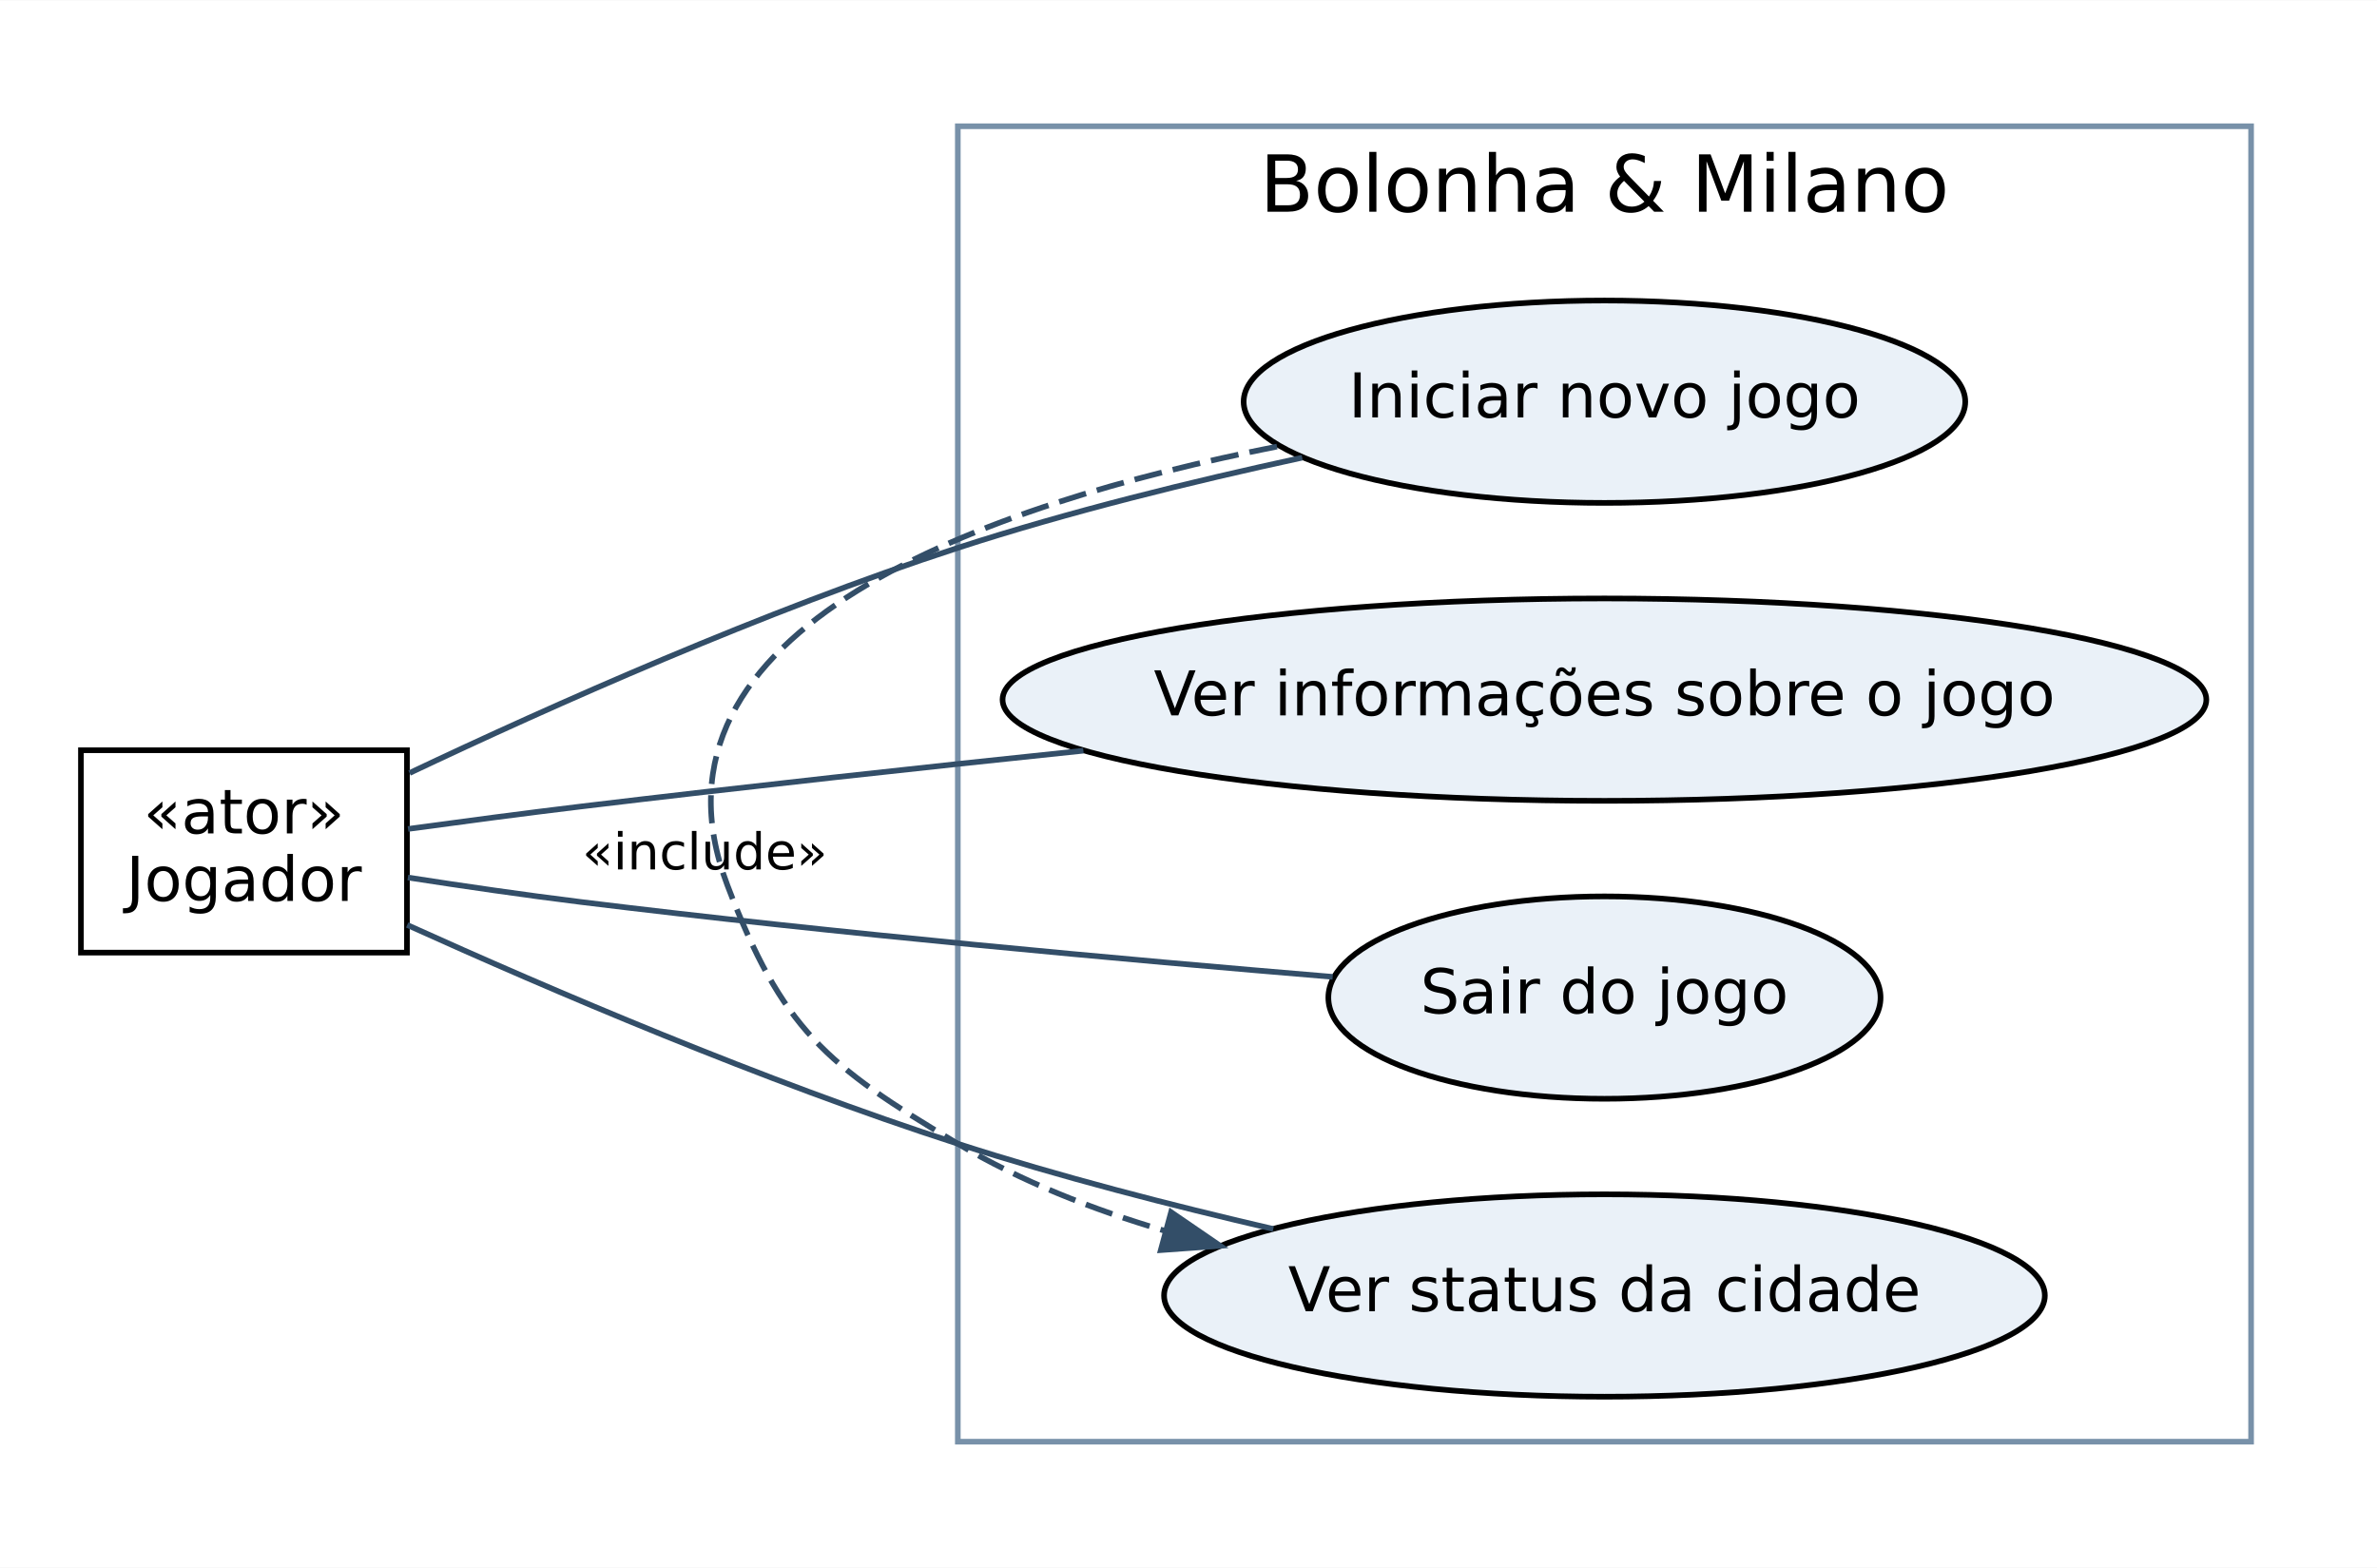
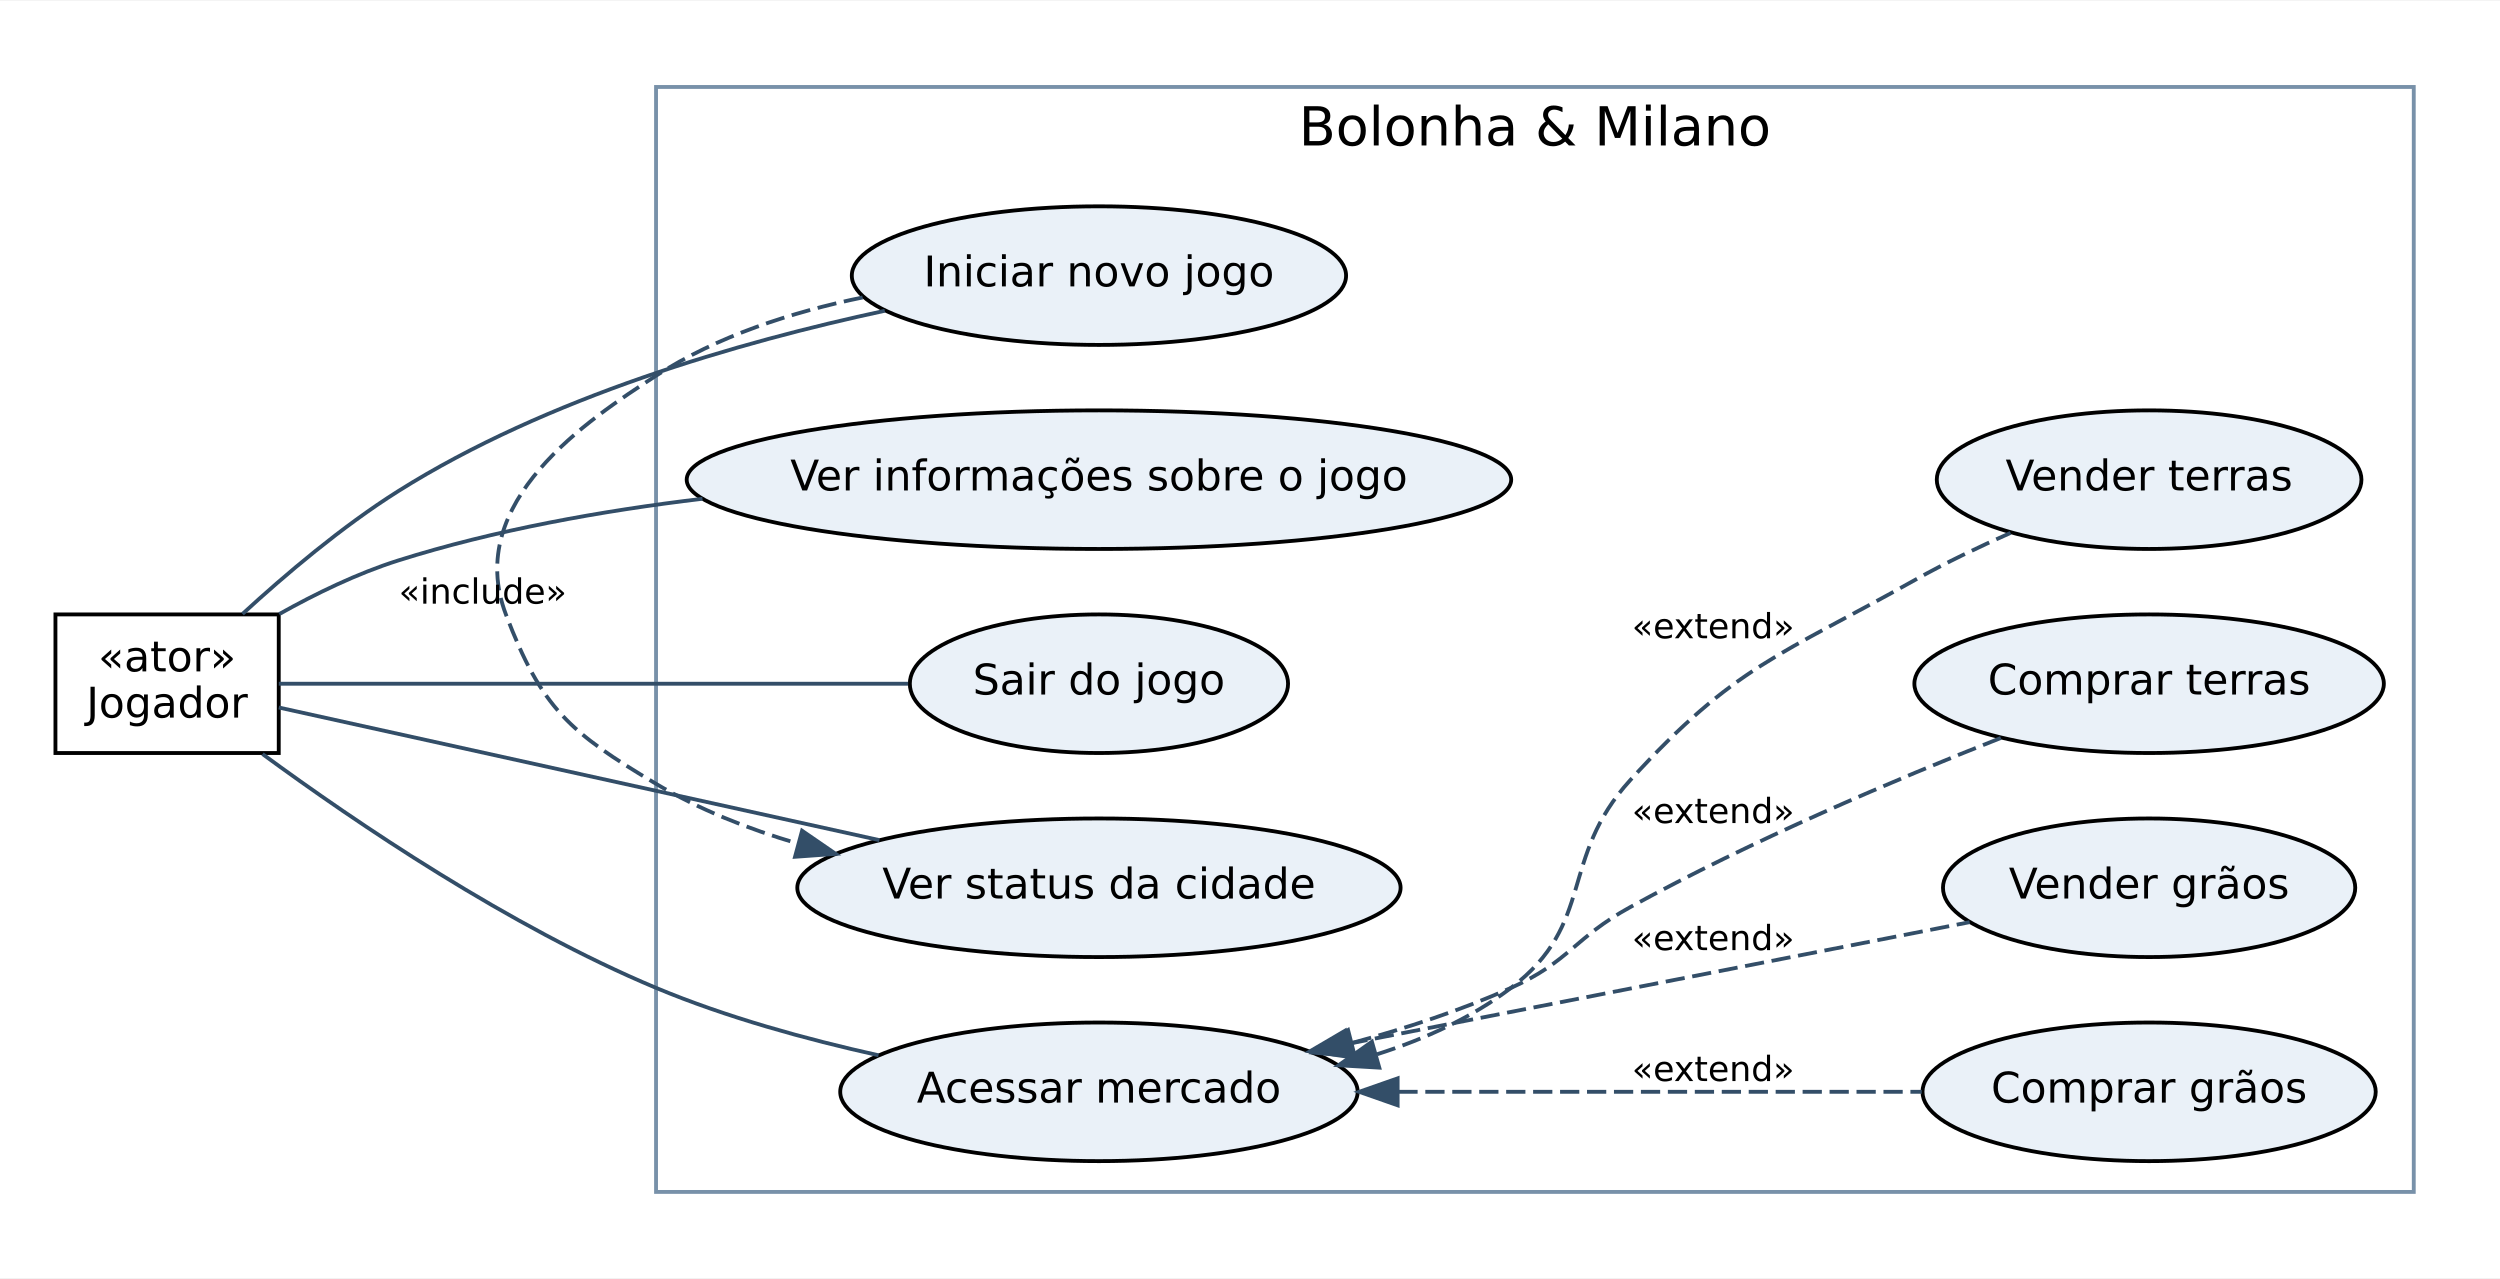
- <svg xmlns="http://www.w3.org/2000/svg" width="423pt" height="279pt" viewBox="0.00 0.00 422.88 278.80">
-   <g id="graph0" class="graph" transform="scale(1 1) rotate(0) translate(14.4 264.4)">
-     <polygon fill="white" stroke="transparent" points="-14.4,14.4 -14.4,-264.4 408.48,-264.4 408.48,14.4 -14.4,14.4" />
+ <svg xmlns="http://www.w3.org/2000/svg" width="649pt" height="332pt" viewBox="0.00 0.00 649.35 331.80">
+   <g id="graph0" class="graph" transform="scale(1 1) rotate(0) translate(14.4 317.4)">
+     <polygon fill="white" stroke="transparent" points="-14.4,14.4 -14.4,-317.4 634.95,-317.4 634.95,14.4 -14.4,14.4" />
    <g id="clust1" class="cluster">
-       <polygon fill="none" stroke="#7891a9" points="156,-8 156,-242 386.08,-242 386.08,-8 156,-8" />
-       <text text-anchor="middle" x="271.04" y="-226.8" font-family="DejaVu Sans" font-size="14.00">Bolonha &amp; Milano</text>
+       <polygon fill="none" stroke="#7891a9" points="156,-8 156,-295 612.55,-295 612.55,-8 156,-8" />
+       <text text-anchor="middle" x="384.27" y="-279.8" font-family="DejaVu Sans" font-size="14.00">Bolonha &amp; Milano</text>
    </g>
    <g id="node1" class="node">
-       <polygon fill="white" stroke="black" points="58,-131 0,-131 0,-95 58,-95 58,-131" />
-       <text text-anchor="middle" x="29" y="-116.2" font-family="DejaVu Sans" font-size="11.00">«ator»</text>
-       <text text-anchor="middle" x="29" y="-104.2" font-family="DejaVu Sans" font-size="11.00">Jogador</text>
+       <polygon fill="white" stroke="black" points="58,-158 0,-158 0,-122 58,-122 58,-158" />
+       <text text-anchor="middle" x="29" y="-143.2" font-family="DejaVu Sans" font-size="11.00">«ator»</text>
+       <text text-anchor="middle" x="29" y="-131.2" font-family="DejaVu Sans" font-size="11.00">Jogador</text>
    </g>
    <g id="node2" class="node">
-       <ellipse fill="#eaf1f8" stroke="black" cx="271.04" cy="-193" rx="64.19" ry="18" />
-       <text text-anchor="middle" x="271.04" y="-190.2" font-family="DejaVu Sans" font-size="11.00">Iniciar novo jogo</text>
+       <ellipse fill="#eaf1f8" stroke="black" cx="271.04" cy="-246" rx="64.19" ry="18" />
+       <text text-anchor="middle" x="271.04" y="-243.2" font-family="DejaVu Sans" font-size="11.00">Iniciar novo jogo</text>
    </g>
    <g id="edge1" class="edge">
-       <path fill="none" stroke="#334e68" d="M58.46,-126.95C83.63,-138.87 121.6,-155.81 156,-167 175.7,-173.41 197.8,-178.84 217.27,-183.05" />
+       <path fill="none" stroke="#334e68" d="M48.59,-158.13C59.71,-168.34 74.46,-180.84 89,-190 127.7,-214.37 177.74,-228.78 215.41,-236.87" />
    </g>
    <g id="node3" class="node">
-       <ellipse fill="#eaf1f8" stroke="black" cx="271.04" cy="-140" rx="107.08" ry="18" />
-       <text text-anchor="middle" x="271.04" y="-137.2" font-family="DejaVu Sans" font-size="11.00">Ver informações sobre o jogo</text>
+       <ellipse fill="#eaf1f8" stroke="black" cx="271.04" cy="-193" rx="107.08" ry="18" />
+       <text text-anchor="middle" x="271.04" y="-190.2" font-family="DejaVu Sans" font-size="11.00">Ver informações sobre o jogo</text>
    </g>
    <g id="edge2" class="edge">
-       <path fill="none" stroke="#334e68" d="M58.19,-117C67.94,-118.33 78.94,-119.79 89,-121 118.02,-124.49 149.71,-127.94 178.34,-130.92" />
+       <path fill="none" stroke="#334e68" d="M58.13,-158.09C67.6,-163.4 78.44,-168.66 89,-172 114.04,-179.92 141.87,-184.91 168.06,-188.04" />
    </g>
    <g id="node4" class="node">
-       <ellipse fill="#eaf1f8" stroke="black" cx="271.04" cy="-87" rx="49.12" ry="18" />
-       <text text-anchor="middle" x="271.04" y="-84.2" font-family="DejaVu Sans" font-size="11.00">Sair do jogo</text>
+       <ellipse fill="#eaf1f8" stroke="black" cx="271.04" cy="-140" rx="49.12" ry="18" />
+       <text text-anchor="middle" x="271.04" y="-137.2" font-family="DejaVu Sans" font-size="11.00">Sair do jogo</text>
    </g>
    <g id="edge3" class="edge">
-       <path fill="none" stroke="#334e68" d="M58.16,-108.36C67.91,-106.85 78.92,-105.24 89,-104 134.27,-98.43 186.12,-93.73 222.69,-90.69" />
+       <path fill="none" stroke="#334e68" d="M58.01,-140C98.07,-140 172.34,-140 221.48,-140" />
    </g>
    <g id="node5" class="node">
-       <ellipse fill="#eaf1f8" stroke="black" cx="271.04" cy="-34" rx="78.35" ry="18" />
-       <text text-anchor="middle" x="271.04" y="-31.2" font-family="DejaVu Sans" font-size="11.00">Ver status da cidade</text>
+       <ellipse fill="#eaf1f8" stroke="black" cx="271.04" cy="-87" rx="78.35" ry="18" />
+       <text text-anchor="middle" x="271.04" y="-84.2" font-family="DejaVu Sans" font-size="11.00">Ver status da cidade</text>
    </g>
    <g id="edge4" class="edge">
-       <path fill="none" stroke="#334e68" d="M58.04,-99.92C83.26,-88.52 121.54,-72.11 156,-61 174.01,-55.19 193.98,-50.04 212.12,-45.84" />
+       <path fill="none" stroke="#334e68" d="M58.01,-133.82C96.1,-125.41 165.09,-110.17 214.02,-99.37" />
+     </g>
+     <g id="node6" class="node">
+       <ellipse fill="#eaf1f8" stroke="black" cx="271.04" cy="-34" rx="67.2" ry="18" />
+       <text text-anchor="middle" x="271.04" y="-31.2" font-family="DejaVu Sans" font-size="11.00">Acessar mercado</text>
    </g>
    <g id="edge5" class="edge">
-       <path fill="none" stroke="#334e68" stroke-dasharray="5,2" d="M212.78,-185.02C161.52,-174.86 97.55,-152.82 115,-107 124.75,-81.41 132.46,-75 156,-61 167.24,-54.31 180.02,-49.28 192.86,-45.5" />
-       <polygon fill="#334e68" stroke="#334e68" points="193.94,-48.83 202.68,-42.84 192.11,-42.08 193.94,-48.83" />
-       <text text-anchor="middle" x="111" y="-109.8" font-family="DejaVu Sans" font-size="9.00">«include»</text>
+       <path fill="none" stroke="#334e68" d="M53.79,-121.73C78.2,-103.82 117.89,-76.94 156,-61 174.21,-53.38 194.99,-47.66 213.78,-43.49" />
+     </g>
+     <g id="edge6" class="edge">
+       <path fill="none" stroke="#334e68" stroke-dasharray="5,2" d="M209.66,-240.33C191.32,-236.55 171.9,-230.3 156,-220 138.5,-208.66 105.9,-187.26 117,-158 126.27,-133.57 133.56,-127.39 156,-114 167.23,-107.3 180,-102.26 192.85,-98.47" />
+       <polygon fill="#334e68" stroke="#334e68" points="193.93,-101.81 202.66,-95.81 192.1,-95.05 193.93,-101.81" />
+       <text text-anchor="middle" x="111" y="-160.8" font-family="DejaVu Sans" font-size="9.00">«include»</text>
+     </g>
+     <g id="node7" class="node">
+       <ellipse fill="#eaf1f8" stroke="black" cx="543.81" cy="-34" rx="58.86" ry="18" />
+       <text text-anchor="middle" x="543.81" y="-31.2" font-family="DejaVu Sans" font-size="11.00">Comprar grãos</text>
+     </g>
+     <g id="edge7" class="edge">
+       <path fill="none" stroke="#334e68" stroke-dasharray="5,2" d="M348.81,-34C392,-34 445.05,-34 484.76,-34" />
+       <polygon fill="#334e68" stroke="#334e68" points="348.62,-30.5 338.62,-34 348.62,-37.5 348.62,-30.5" />
+       <text text-anchor="middle" x="430.58" y="-36.8" font-family="DejaVu Sans" font-size="9.00">«extend»</text>
+     </g>
+     <g id="node8" class="node">
+       <ellipse fill="#eaf1f8" stroke="black" cx="543.81" cy="-87" rx="53.54" ry="18" />
+       <text text-anchor="middle" x="543.81" y="-84.2" font-family="DejaVu Sans" font-size="11.00">Vender grãos</text>
+     </g>
+     <g id="edge8" class="edge">
+       <path fill="none" stroke="#334e68" stroke-dasharray="5,2" d="M335.83,-46.49C385.4,-56.19 452.94,-69.41 497.19,-78.07" />
+       <polygon fill="#334e68" stroke="#334e68" points="336.34,-43.02 325.86,-44.53 335,-49.89 336.34,-43.02" />
+       <text text-anchor="middle" x="430.58" y="-70.8" font-family="DejaVu Sans" font-size="9.00">«extend»</text>
+     </g>
+     <g id="node9" class="node">
+       <ellipse fill="#eaf1f8" stroke="black" cx="543.81" cy="-140" rx="60.97" ry="18" />
+       <text text-anchor="middle" x="543.81" y="-137.2" font-family="DejaVu Sans" font-size="11.00">Comprar terras</text>
+     </g>
+     <g id="edge9" class="edge">
+       <path fill="none" stroke="#334e68" stroke-dasharray="5,2" d="M336.93,-46.73C350.82,-50.5 365.18,-55.2 378.08,-61 393.26,-67.82 394.49,-73.99 409.08,-82 440.46,-99.24 478.01,-115.14 505.32,-125.92" />
+       <polygon fill="#334e68" stroke="#334e68" points="337.49,-43.26 326.94,-44.16 335.75,-50.04 337.49,-43.26" />
+       <text text-anchor="middle" x="430.58" y="-103.8" font-family="DejaVu Sans" font-size="9.00">«extend»</text>
+     </g>
+     <g id="node10" class="node">
+       <ellipse fill="#eaf1f8" stroke="black" cx="543.81" cy="-193" rx="55.15" ry="18" />
+       <text text-anchor="middle" x="543.81" y="-190.2" font-family="DejaVu Sans" font-size="11.00">Vender terras</text>
+     </g>
+     <g id="edge10" class="edge">
+       <path fill="none" stroke="#334e68" stroke-dasharray="5,2" d="M343.26,-43.75C355.68,-47.71 367.87,-53.25 378.08,-61 400.12,-77.74 390.42,-94.56 409.08,-115 436.17,-144.69 448.02,-147.32 483.08,-167 490.87,-171.37 499.54,-175.52 507.81,-179.17" />
+       <polygon fill="#334e68" stroke="#334e68" points="343.86,-40.28 333.28,-40.9 341.94,-47.01 343.86,-40.28" />
+       <text text-anchor="middle" x="430.58" y="-151.8" font-family="DejaVu Sans" font-size="9.00">«extend»</text>
    </g>
  </g>
</svg>
